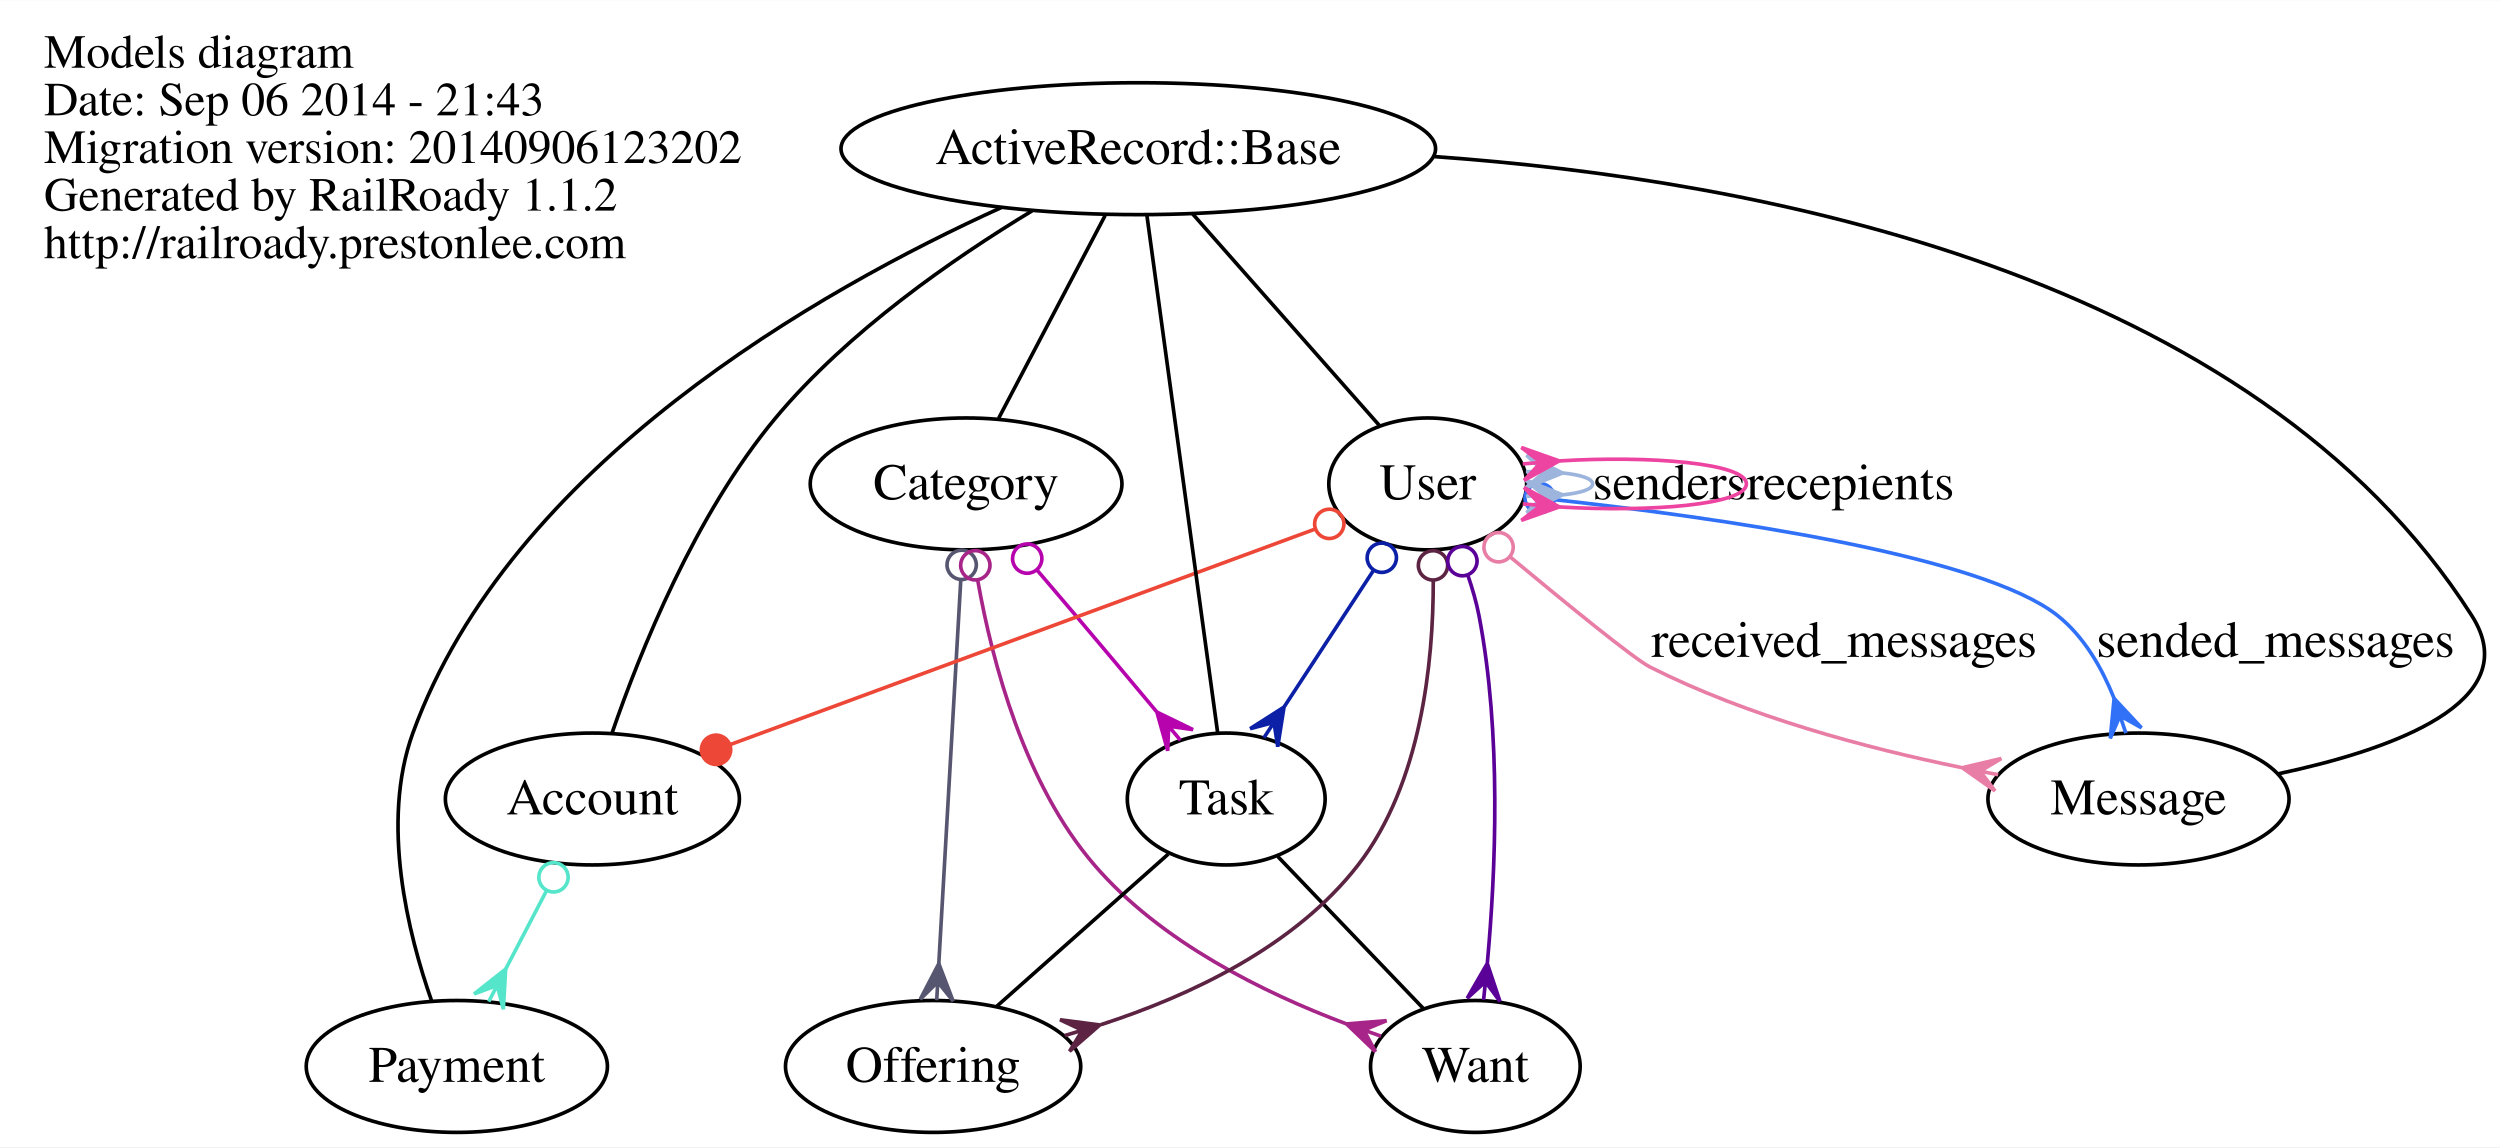
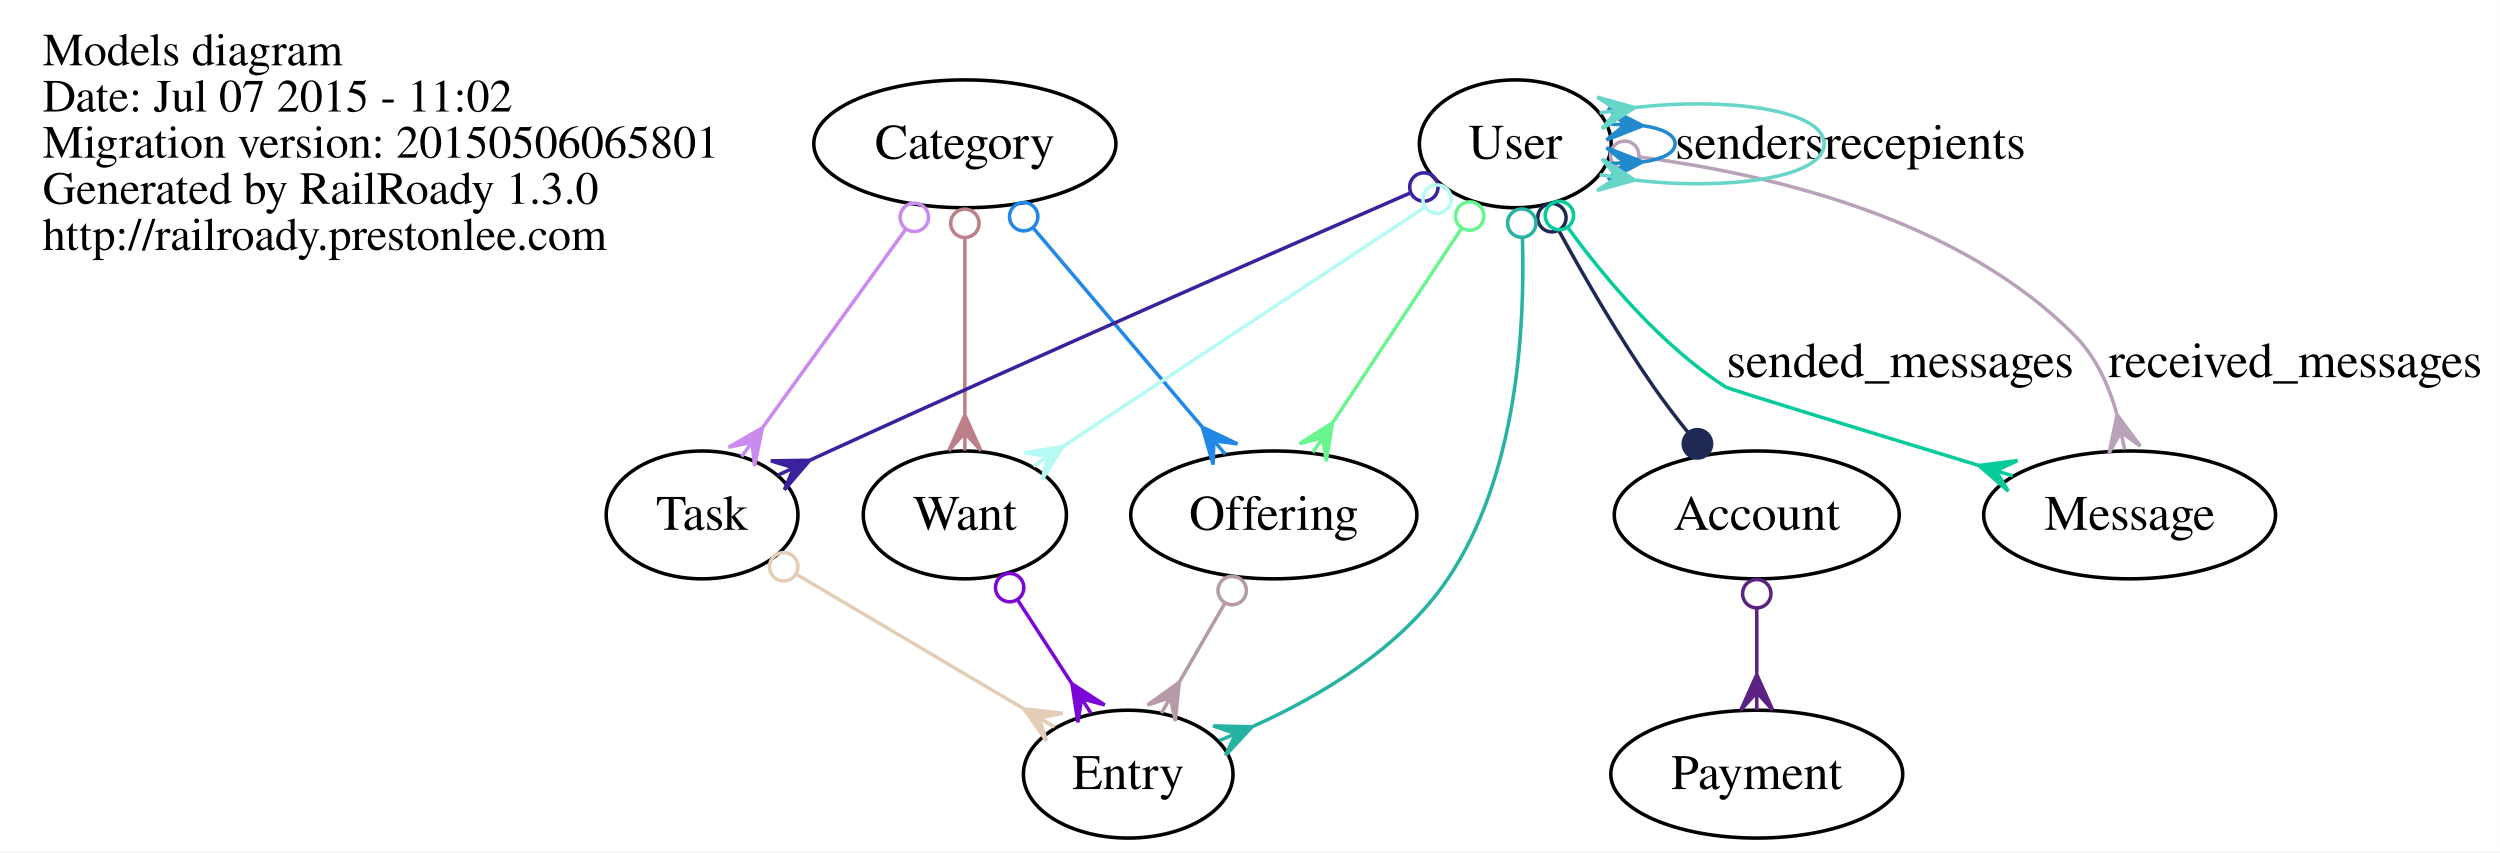
- <svg xmlns="http://www.w3.org/2000/svg" width="682pt" height="313pt" viewBox="0.00 0.00 682.36 313.00">
-   <g id="graph0" class="graph" transform="scale(1 1) rotate(0) translate(4 309)">
-     <polygon fill="white" stroke="none" points="-4,4 -4,-309 678.365,-309 678.365,4 -4,4" />
+ <svg xmlns="http://www.w3.org/2000/svg" width="704pt" height="240pt" viewBox="0.00 0.00 703.97 240.00">
+   <g id="graph0" class="graph" transform="scale(1 1) rotate(0) translate(4 236)">
+     <polygon fill="white" stroke="none" points="-4,4 -4,-236 699.971,-236 699.971,4 -4,4" />
    <g id="node1" class="node">
-       <text text-anchor="start" x="8" y="-290.6" font-family="Times,serif" font-size="13.00">Models diagram</text>
-       <text text-anchor="start" x="8" y="-277.6" font-family="Times,serif" font-size="13.00">Date: Sep 06 2014 - 21:43</text>
-       <text text-anchor="start" x="8" y="-264.6" font-family="Times,serif" font-size="13.00">Migration version: 20140906123202</text>
-       <text text-anchor="start" x="8" y="-251.6" font-family="Times,serif" font-size="13.00">Generated by RailRoady 1.1.2</text>
-       <text text-anchor="start" x="8" y="-238.6" font-family="Times,serif" font-size="13.00">http://railroady.prestonlee.com</text>
+       <text text-anchor="start" x="8" y="-217.6" font-family="Times,serif" font-size="13.00">Models diagram</text>
+       <text text-anchor="start" x="8" y="-204.6" font-family="Times,serif" font-size="13.00">Date: Jul 07 2015 - 11:02</text>
+       <text text-anchor="start" x="8" y="-191.6" font-family="Times,serif" font-size="13.00">Migration version: 20150506065801</text>
+       <text text-anchor="start" x="8" y="-178.6" font-family="Times,serif" font-size="13.00">Generated by RailRoady 1.3.0</text>
+       <text text-anchor="start" x="8" y="-165.6" font-family="Times,serif" font-size="13.00">http://railroady.prestonlee.com</text>
    </g>
    <g id="node2" class="node">
-       <ellipse fill="none" stroke="black" cx="157.688" cy="-91" rx="40.132" ry="18" />
-       <text text-anchor="middle" x="157.688" y="-86.8" font-family="Times,serif" font-size="14.00">Account</text>
+       <ellipse fill="none" stroke="black" cx="490.688" cy="-91" rx="40.132" ry="18" />
+       <text text-anchor="middle" x="490.688" y="-86.8" font-family="Times,serif" font-size="14.00">Account</text>
+     </g>
+     <g id="node7" class="node">
+       <ellipse fill="none" stroke="black" cx="490.688" cy="-18" rx="41.109" ry="18" />
+       <text text-anchor="middle" x="490.688" y="-13.8" font-family="Times,serif" font-size="14.00">Payment</text>
+     </g>
+     <g id="edge1" class="edge">
+       <path fill="none" stroke="#5c2282" d="M490.688,-64.791C490.688,-58.832 490.688,-52.45 490.688,-46.399" />
+       <ellipse fill="none" stroke="#5c2282" cx="490.688" cy="-68.813" rx="4" ry="4" />
+       <polygon fill="#5c2282" stroke="#5c2282" points="490.688,-46.029 495.188,-36.029 490.688,-41.029 490.688,-36.029 490.688,-36.029 490.688,-36.029 490.688,-41.029 486.188,-36.029 490.688,-46.029 490.688,-46.029" />
+     </g>
+     <g id="node3" class="node">
+       <ellipse fill="none" stroke="black" cx="267.688" cy="-195.5" rx="42.546" ry="18" />
+       <text text-anchor="middle" x="267.688" y="-191.3" font-family="Times,serif" font-size="14.00">Category</text>
    </g>
    <g id="node6" class="node">
-       <ellipse fill="none" stroke="black" cx="120.688" cy="-18" rx="41.109" ry="18" />
-       <text text-anchor="middle" x="120.688" y="-13.8" font-family="Times,serif" font-size="14.00">Payment</text>
+       <ellipse fill="none" stroke="black" cx="354.688" cy="-91" rx="40.297" ry="18" />
+       <text text-anchor="middle" x="354.688" y="-86.8" font-family="Times,serif" font-size="14.00">Offering</text>
    </g>
-     <g id="edge1" class="edge">
-       <path fill="none" stroke="#54e5ca" d="M145.128,-65.898C141.57,-59.071 137.683,-51.613 134.078,-44.695" />
-       <ellipse fill="none" stroke="#54e5ca" cx="147.071" cy="-69.627" rx="4" ry="4" />
-       <polygon fill="#54e5ca" stroke="#54e5ca" points="134.015,-44.573 133.384,-33.626 131.704,-40.139 129.393,-35.705 129.393,-35.705 129.393,-35.705 131.704,-40.139 125.403,-37.785 134.015,-44.573 134.015,-44.573" />
+     <g id="edge3" class="edge">
+       <path fill="none" stroke="#2188e7" d="M286.945,-171.812C301.034,-155.213 320.108,-132.74 334.427,-115.871" />
+       <ellipse fill="none" stroke="#2188e7" cx="284.254" cy="-174.982" rx="4" ry="4" />
+       <polygon fill="#2188e7" stroke="#2188e7" points="334.56,-115.714 344.462,-111.002 337.796,-111.902 341.031,-108.09 341.031,-108.09 341.031,-108.09 337.796,-111.902 337.6,-105.178 334.56,-115.714 334.56,-115.714" />
    </g>
-     <g id="node3" class="node">
-       <ellipse fill="none" stroke="black" cx="259.688" cy="-177" rx="42.546" ry="18" />
-       <text text-anchor="middle" x="259.688" y="-172.8" font-family="Times,serif" font-size="14.00">Category</text>
+     <g id="node8" class="node">
+       <ellipse fill="none" stroke="black" cx="193.688" cy="-91" rx="27" ry="18" />
+       <text text-anchor="middle" x="193.688" y="-86.8" font-family="Times,serif" font-size="14.00">Task</text>
+     </g>
+     <g id="edge2" class="edge">
+       <path fill="none" stroke="#ca8aee" d="M251.068,-171.479C239.049,-154.832 222.861,-132.409 210.743,-115.624" />
+       <ellipse fill="none" stroke="#ca8aee" cx="253.457" cy="-174.788" rx="4" ry="4" />
+       <polygon fill="#ca8aee" stroke="#ca8aee" points="210.675,-115.529 208.47,-104.787 207.748,-111.475 204.821,-107.422 204.821,-107.422 204.821,-107.422 207.748,-111.475 201.173,-110.056 210.675,-115.529 210.675,-115.529" />
+     </g>
+     <g id="node10" class="node">
+       <ellipse fill="none" stroke="black" cx="267.688" cy="-91" rx="28.608" ry="18" />
+       <text text-anchor="middle" x="267.688" y="-86.8" font-family="Times,serif" font-size="14.00">Want</text>
+     </g>
+     <g id="edge4" class="edge">
+       <path fill="none" stroke="#bd7f89" d="M267.688,-169.017C267.688,-153.986 267.688,-134.959 267.688,-119.577" />
+       <ellipse fill="none" stroke="#bd7f89" cx="267.688" cy="-173.112" rx="4" ry="4" />
+       <polygon fill="#bd7f89" stroke="#bd7f89" points="267.688,-119.131 272.188,-109.131 267.688,-114.131 267.688,-109.131 267.688,-109.131 267.688,-109.131 267.688,-114.131 263.188,-109.131 267.688,-119.131 267.688,-119.131" />
+     </g>
+     <g id="node4" class="node">
+       <ellipse fill="none" stroke="black" cx="313.688" cy="-18" rx="29.51" ry="18" />
+       <text text-anchor="middle" x="313.688" y="-13.8" font-family="Times,serif" font-size="14.00">Entry</text>
    </g>
    <g id="node5" class="node">
-       <ellipse fill="none" stroke="black" cx="250.688" cy="-18" rx="40.297" ry="18" />
-       <text text-anchor="middle" x="250.688" y="-13.8" font-family="Times,serif" font-size="14.00">Offering</text>
+       <ellipse fill="none" stroke="black" cx="595.688" cy="-91" rx="41.101" ry="18" />
+       <text text-anchor="middle" x="595.688" y="-86.8" font-family="Times,serif" font-size="14.00">Message</text>
    </g>
-     <g id="edge4" class="edge">
-       <path fill="none" stroke="#575670" d="M258.246,-150.852C256.603,-122.193 253.928,-75.523 252.24,-46.082" />
-       <ellipse fill="none" stroke="#575670" cx="258.478" cy="-154.906" rx="4" ry="4" />
-       <polygon fill="#575670" stroke="#575670" points="252.239,-46.063 256.159,-35.822 251.953,-41.071 251.667,-36.08 251.667,-36.08 251.667,-36.08 251.953,-41.071 247.174,-36.337 252.239,-46.063 252.239,-46.063" />
+     <g id="edge5" class="edge">
+       <path fill="none" stroke="#b69aa8" d="M340.877,-66.085C336.753,-58.943 332.224,-51.099 328.064,-43.896" />
+       <ellipse fill="none" stroke="#b69aa8" cx="342.971" cy="-69.71" rx="4" ry="4" />
+       <polygon fill="#b69aa8" stroke="#b69aa8" points="328.053,-43.876 326.949,-32.966 325.553,-39.546 323.052,-35.217 323.052,-35.217 323.052,-35.217 325.553,-39.546 319.155,-37.467 328.053,-43.876 328.053,-43.876" />
    </g>
-     <g id="node7" class="node">
-       <ellipse fill="none" stroke="black" cx="330.688" cy="-91" rx="27" ry="18" />
-       <text text-anchor="middle" x="330.688" y="-86.8" font-family="Times,serif" font-size="14.00">Task</text>
-     </g>
-     <g id="edge3" class="edge">
-       <path fill="none" stroke="#b603ad" d="M279.153,-153.37C282.668,-149.261 286.294,-145.008 289.688,-141 296.892,-132.493 304.759,-123.114 311.657,-114.858" />
-       <ellipse fill="none" stroke="#b603ad" cx="276.372" cy="-156.616" rx="4" ry="4" />
-       <polygon fill="#b603ad" stroke="#b603ad" points="311.765,-114.728 321.628,-109.934 314.969,-110.889 318.173,-107.051 318.173,-107.051 318.173,-107.051 314.969,-110.889 314.718,-104.167 311.765,-114.728 311.765,-114.728" />
+     <g id="edge6" class="edge">
+       <path fill="none" stroke="#e3cdb7" d="M220.302,-74.253C239.212,-63.065 264.612,-48.036 284.149,-36.477" />
+       <ellipse fill="none" stroke="#e3cdb7" cx="216.677" cy="-76.398" rx="4" ry="4" />
+       <polygon fill="#e3cdb7" stroke="#e3cdb7" points="284.334,-36.368 295.232,-35.148 288.637,-33.822 292.941,-31.275 292.941,-31.275 292.941,-31.275 288.637,-33.822 290.649,-27.403 284.334,-36.368 284.334,-36.368" />
    </g>
    <g id="node9" class="node">
-       <ellipse fill="none" stroke="black" cx="398.688" cy="-18" rx="28.608" ry="18" />
-       <text text-anchor="middle" x="398.688" y="-13.8" font-family="Times,serif" font-size="14.00">Want</text>
+       <ellipse fill="none" stroke="black" cx="422.688" cy="-195.5" rx="27" ry="18" />
+       <text text-anchor="middle" x="422.688" y="-191.3" font-family="Times,serif" font-size="14.00">User</text>
    </g>
-     <g id="edge5" class="edge">
-       <path fill="none" stroke="#a72588" d="M262.88,-150.61C266.886,-127.977 275.7,-95.103 294.688,-73 312.703,-52.029 340.896,-38.106 363.387,-29.658" />
-       <ellipse fill="none" stroke="#a72588" cx="262.206" cy="-154.79" rx="4" ry="4" />
-       <polygon fill="#a72588" stroke="#a72588" points="363.522,-29.61 374.452,-30.502 368.234,-27.936 372.945,-26.262 372.945,-26.262 372.945,-26.262 368.234,-27.936 371.438,-22.021 363.522,-29.61 363.522,-29.61" />
+     <g id="edge7" class="edge">
+       <path fill="none" stroke="#1f2953" d="M435.071,-170.859C442.313,-157.628 451.93,-141.023 461.688,-127 464.646,-122.749 467.993,-118.378 471.335,-114.227" />
+       <ellipse fill="none" stroke="#1f2953" cx="432.999" cy="-174.696" rx="4" ry="4" />
+       <ellipse fill="#1f2953" stroke="#1f2953" cx="473.981" cy="-111.02" rx="4" ry="4" />
    </g>
-     <g id="node4" class="node">
-       <ellipse fill="none" stroke="black" cx="579.688" cy="-91" rx="41.101" ry="18" />
-       <text text-anchor="middle" x="579.688" y="-86.8" font-family="Times,serif" font-size="14.00">Message</text>
+     <g id="edge11" class="edge">
+       <path fill="none" stroke="#26b3a2" d="M424.703,-168.852C425.477,-142.579 422.976,-101.637 403.688,-73 390.625,-53.607 368.045,-40.087 348.771,-31.426" />
+       <ellipse fill="none" stroke="#26b3a2" cx="424.512" cy="-173.165" rx="4" ry="4" />
+       <polygon fill="#26b3a2" stroke="#26b3a2" points="348.559,-31.337 341.097,-23.302 343.953,-29.392 339.347,-27.448 339.347,-27.448 339.347,-27.448 343.953,-29.392 337.597,-31.593 348.559,-31.337 348.559,-31.337" />
+     </g>
+     <g id="edge12" class="edge">
+       <path fill="none" stroke="#05cb9a" d="M437.652,-171.712C448.378,-157.026 464.05,-138.577 481.936,-127 482.744,-126.477 521.186,-114.694 553.157,-104.943" />
+       <ellipse fill="none" stroke="#05cb9a" cx="435.107" cy="-175.308" rx="4" ry="4" />
+       <polygon fill="#05cb9a" stroke="#05cb9a" points="553.256,-104.912 564.134,-106.301 558.039,-103.454 562.822,-101.996 562.822,-101.996 562.822,-101.996 558.039,-103.454 561.51,-97.692 553.256,-104.912 553.256,-104.912" />
+       <text text-anchor="middle" x="531.064" y="-129.8" font-family="Times,serif" font-size="14.00">sended_messages</text>
+     </g>
+     <g id="edge13" class="edge">
+       <path fill="none" stroke="#b8a2ba" d="M457.724,-191.773C493.407,-187.144 548.003,-174.661 580.688,-141 586.376,-135.142 589.914,-127.186 592.111,-119.389" />
+       <ellipse fill="none" stroke="#b8a2ba" cx="453.5" cy="-192.272" rx="4" ry="4" />
+       <polygon fill="#b8a2ba" stroke="#b8a2ba" points="592.155,-119.19 598.693,-110.386 593.226,-114.306 594.297,-109.422 594.297,-109.422 594.297,-109.422 593.226,-114.306 589.902,-108.458 592.155,-119.19 592.155,-119.19" />
+       <text text-anchor="middle" x="642.329" y="-129.8" font-family="Times,serif" font-size="14.00">received_messages</text>
+     </g>
+     <g id="edge9" class="edge">
+       <path fill="none" stroke="#69f58f" d="M407.475,-171.569C396.775,-155.44 382.456,-133.856 371.431,-117.238" />
+       <ellipse fill="none" stroke="#69f58f" cx="409.851" cy="-175.151" rx="4" ry="4" />
+       <polygon fill="#69f58f" stroke="#69f58f" points="371.217,-116.915 369.439,-106.095 368.453,-112.749 365.689,-108.582 365.689,-108.582 365.689,-108.582 368.453,-112.749 361.939,-111.07 371.217,-116.915 371.217,-116.915" />
    </g>
    <g id="edge8" class="edge">
-       <path fill="none" stroke="black" d="M314.882,-75.973C301.404,-64.01 282.054,-46.838 268.127,-34.477" />
-     </g>
-     <g id="edge20" class="edge">
-       <path fill="none" stroke="black" d="M344.777,-75.289C356.448,-63.103 372.951,-45.873 384.616,-33.692" />
-     </g>
-     <g id="node8" class="node">
-       <ellipse fill="none" stroke="black" cx="385.688" cy="-177" rx="27" ry="18" />
-       <text text-anchor="middle" x="385.688" y="-172.8" font-family="Times,serif" font-size="14.00">User</text>
-     </g>
-     <g id="edge18" class="edge">
-       <path fill="none" stroke="#ed4737" d="M354.814,-164.626C313.424,-149.377 240.001,-122.326 195.391,-105.891" />
-       <ellipse fill="none" stroke="#ed4737" cx="358.818" cy="-166.101" rx="4" ry="4" />
-       <ellipse fill="#ed4737" stroke="#ed4737" cx="191.434" cy="-104.433" rx="4" ry="4" />
+       <path fill="none" stroke="#3b219e" d="M392.973,-181.602C354.987,-165.052 287.245,-135.334 229.688,-109 227.896,-108.18 226.058,-107.333 224.205,-106.473" />
+       <ellipse fill="none" stroke="#3b219e" cx="396.945" cy="-183.331" rx="4" ry="4" />
+       <polygon fill="#3b219e" stroke="#3b219e" points="224.027,-106.39 216.875,-98.077 219.498,-104.272 214.968,-102.153 214.968,-102.153 214.968,-102.153 219.498,-104.272 213.062,-106.229 224.027,-106.39 224.027,-106.39" />
    </g>
    <g id="edge14" class="edge">
-       <path fill="none" stroke="#3171f7" d="M420.393,-172.687C464.354,-167.866 536.898,-157.633 557.688,-141 564.805,-135.306 569.695,-126.816 573.02,-118.495" />
-       <ellipse fill="none" stroke="#3171f7" cx="416.249" cy="-173.128" rx="4" ry="4" />
-       <polygon fill="#3171f7" stroke="#3171f7" points="573.034,-118.454 580.507,-110.429 574.64,-113.719 576.245,-108.984 576.245,-108.984 576.245,-108.984 574.64,-113.719 571.984,-107.539 573.034,-118.454 573.034,-118.454" />
-       <text text-anchor="middle" x="617.064" y="-129.8" font-family="Times,serif" font-size="14.00">sended_messages</text>
+       <path fill="none" stroke="#2289cc" d="M458.808,-200.587C464.11,-199.786 467.688,-198.09 467.688,-195.5 467.688,-192.91 464.11,-191.214 458.808,-190.413" />
+       <polygon fill="#2289cc" stroke="#2289cc" points="458.572,-200.598 448.362,-196.596 453.578,-200.844 448.584,-201.091 448.584,-201.091 448.584,-201.091 453.578,-200.844 448.805,-205.585 458.572,-200.598 458.572,-200.598" />
+       <polygon fill="#2289cc" stroke="#2289cc" points="458.572,-190.402 448.805,-185.415 453.578,-190.156 448.584,-189.909 448.584,-189.909 448.584,-189.909 453.578,-190.156 448.362,-194.404 458.572,-190.402 458.572,-190.402" />
+       <text text-anchor="middle" x="488.681" y="-191.3" font-family="Times,serif" font-size="14.00">senders</text>
    </g>
    <g id="edge15" class="edge">
-       <path fill="none" stroke="#e87ea6" d="M408.329,-156.962C423.74,-144.139 442.094,-129.178 446.405,-127 472.983,-113.569 505.227,-104.924 531.342,-99.587" />
-       <ellipse fill="none" stroke="#e87ea6" cx="405.025" cy="-159.721" rx="4" ry="4" />
-       <polygon fill="#e87ea6" stroke="#e87ea6" points="531.574,-99.542 542.249,-102.05 536.482,-98.587 541.39,-97.633 541.39,-97.633 541.39,-97.633 536.482,-98.587 540.531,-93.215 531.574,-99.542 531.574,-99.542" />
-       <text text-anchor="middle" x="499.329" y="-129.8" font-family="Times,serif" font-size="14.00">received_messages</text>
+       <path fill="none" stroke="#67d5c8" d="M456.643,-205.753C481.891,-208.651 509.674,-205.233 509.674,-195.5 509.674,-185.767 481.891,-182.349 456.643,-185.247" />
+       <polygon fill="#67d5c8" stroke="#67d5c8" points="456.317,-205.703 447.109,-199.746 451.374,-204.949 446.431,-204.195 446.431,-204.195 446.431,-204.195 451.374,-204.949 445.752,-208.644 456.317,-205.703 456.317,-205.703" />
+       <polygon fill="#67d5c8" stroke="#67d5c8" points="456.317,-185.297 445.752,-182.356 451.374,-186.051 446.431,-186.805 446.431,-186.805 446.431,-186.805 451.374,-186.051 447.109,-191.254 456.317,-185.297 456.317,-185.297" />
+       <text text-anchor="middle" x="538.047" y="-191.3" font-family="Times,serif" font-size="14.00">recepients</text>
    </g>
-     <g id="edge12" class="edge">
-       <path fill="none" stroke="#5c2442" d="M387.206,-150.649C387.236,-128.042 383.862,-95.185 366.688,-73 349.478,-50.768 320.932,-37.32 296.466,-29.404" />
-       <ellipse fill="none" stroke="#5c2442" cx="387.127" cy="-154.768" rx="4" ry="4" />
-       <polygon fill="#5c2442" stroke="#5c2442" points="296.2,-29.325 287.924,-22.131 291.413,-27.882 286.625,-26.439 286.625,-26.439 286.625,-26.439 291.413,-27.882 285.327,-30.748 296.2,-29.325 296.2,-29.325" />
-     </g>
-     <g id="edge11" class="edge">
-       <path fill="none" stroke="#0b20a6" d="M370.932,-153.465C363.392,-141.949 354.211,-127.926 346.523,-116.184" />
-       <ellipse fill="none" stroke="#0b20a6" cx="373.151" cy="-156.854" rx="4" ry="4" />
-       <polygon fill="#0b20a6" stroke="#0b20a6" points="346.464,-116.095 344.751,-105.264 343.725,-111.912 340.986,-107.729 340.986,-107.729 340.986,-107.729 343.725,-111.912 337.222,-110.194 346.464,-116.095 346.464,-116.095" />
+     <g id="edge10" class="edge">
+       <path fill="none" stroke="#b5fbf4" d="M396.957,-177.484C368.888,-158.922 324.125,-129.321 295.326,-110.277" />
+       <ellipse fill="none" stroke="#b5fbf4" cx="400.655" cy="-179.93" rx="4" ry="4" />
+       <polygon fill="#b5fbf4" stroke="#b5fbf4" points="295.278,-110.245 289.419,-100.976 291.107,-107.487 286.937,-104.729 286.937,-104.729 286.937,-104.729 291.107,-107.487 284.455,-108.483 295.278,-110.245 295.278,-110.245" />
    </g>
    <g id="edge16" class="edge">
-       <path fill="none" stroke="#9db5dd" d="M422.631,-179.972C427.477,-179.463 430.688,-178.472 430.688,-177 430.688,-175.528 427.477,-174.537 422.631,-174.028" />
-       <polygon fill="#9db5dd" stroke="#9db5dd" points="422.475,-179.978 412.307,-175.871 417.479,-180.173 412.483,-180.368 412.483,-180.368 412.483,-180.368 417.479,-180.173 412.658,-184.864 422.475,-179.978 422.475,-179.978" />
-       <polygon fill="#9db5dd" stroke="#9db5dd" points="422.475,-174.022 412.658,-169.136 417.479,-173.827 412.483,-173.632 412.483,-173.632 412.483,-173.632 417.479,-173.827 412.307,-178.129 422.475,-174.022 422.475,-174.022" />
-       <text text-anchor="middle" x="451.681" y="-172.8" font-family="Times,serif" font-size="14.00">senders</text>
-     </g>
-     <g id="edge17" class="edge">
-       <path fill="none" stroke="#ed44a1" d="M421.652,-183.282C446.341,-184.779 472.674,-182.685 472.674,-177 472.674,-171.315 446.341,-169.221 421.652,-170.718" />
-       <polygon fill="#ed44a1" stroke="#ed44a1" points="421.58,-183.276 411.981,-177.973 416.596,-182.867 411.613,-182.458 411.613,-182.458 411.613,-182.458 416.596,-182.867 411.245,-186.943 421.58,-183.276 421.58,-183.276" />
-       <polygon fill="#ed44a1" stroke="#ed44a1" points="421.58,-170.724 411.245,-167.057 416.596,-171.133 411.613,-171.542 411.613,-171.542 411.613,-171.542 416.596,-171.133 411.981,-176.027 421.58,-170.724 421.58,-170.724" />
-       <text text-anchor="middle" x="501.047" y="-172.8" font-family="Times,serif" font-size="14.00">recepients</text>
-     </g>
-     <g id="edge13" class="edge">
-       <path fill="none" stroke="#5a0198" d="M396.659,-152.007C397.91,-148.385 398.987,-144.641 399.688,-141 405.864,-108.931 404.238,-71.237 401.967,-46.326" />
-       <ellipse fill="none" stroke="#5a0198" cx="395.153" cy="-155.924" rx="4" ry="4" />
-       <polygon fill="#5a0198" stroke="#5a0198" points="401.946,-46.115 405.417,-35.714 401.443,-41.141 400.94,-36.166 400.94,-36.166 400.94,-36.166 401.443,-41.141 396.463,-36.619 401.946,-46.115 401.946,-46.115" />
-     </g>
-     <g id="node10" class="node">
-       <ellipse fill="none" stroke="black" cx="306.688" cy="-268.5" rx="81.142" ry="18" />
-       <text text-anchor="middle" x="306.688" y="-264.3" font-family="Times,serif" font-size="14.00">ActiveRecord::Base</text>
-     </g>
-     <g id="edge2" class="edge">
-       <path fill="none" stroke="black" d="M277.706,-251.537C256.208,-238.55 227.34,-218.555 207.688,-195 185.658,-168.595 170.569,-130.84 163.1,-109.134" />
-     </g>
-     <g id="edge6" class="edge">
-       <path fill="none" stroke="black" d="M297.626,-250.243C289.25,-234.293 276.878,-210.735 268.563,-194.9" />
-     </g>
-     <g id="edge7" class="edge">
-       <path fill="none" stroke="black" d="M387.489,-266.339C475.251,-260.11 610.896,-234.786 670.688,-141 685.687,-117.473 648.889,-104.448 617.685,-97.848" />
-     </g>
-     <g id="edge9" class="edge">
-       <path fill="none" stroke="black" d="M269.362,-252.461C219.767,-229.98 135.303,-182.252 108.688,-109 99.806,-84.554 107.358,-54.233 113.85,-35.765" />
-     </g>
-     <g id="edge10" class="edge">
-       <path fill="none" stroke="black" d="M309.033,-250.353C313.633,-216.715 323.789,-142.444 328.369,-108.958" />
-     </g>
-     <g id="edge19" class="edge">
-       <path fill="none" stroke="black" d="M321.547,-250.666C336.207,-234.057 358.408,-208.906 372.47,-192.974" />
+       <path fill="none" stroke="#7c06d6" d="M282.599,-66.984C287.456,-59.487 292.865,-51.14 297.791,-43.536" />
+       <ellipse fill="none" stroke="#7c06d6" cx="280.301" cy="-70.532" rx="4" ry="4" />
+       <polygon fill="#7c06d6" stroke="#7c06d6" points="297.853,-43.44 307.068,-37.494 300.572,-39.243 303.291,-35.047 303.291,-35.047 303.291,-35.047 300.572,-39.243 299.514,-32.6 297.853,-43.44 297.853,-43.44" />
    </g>
  </g>
</svg>
